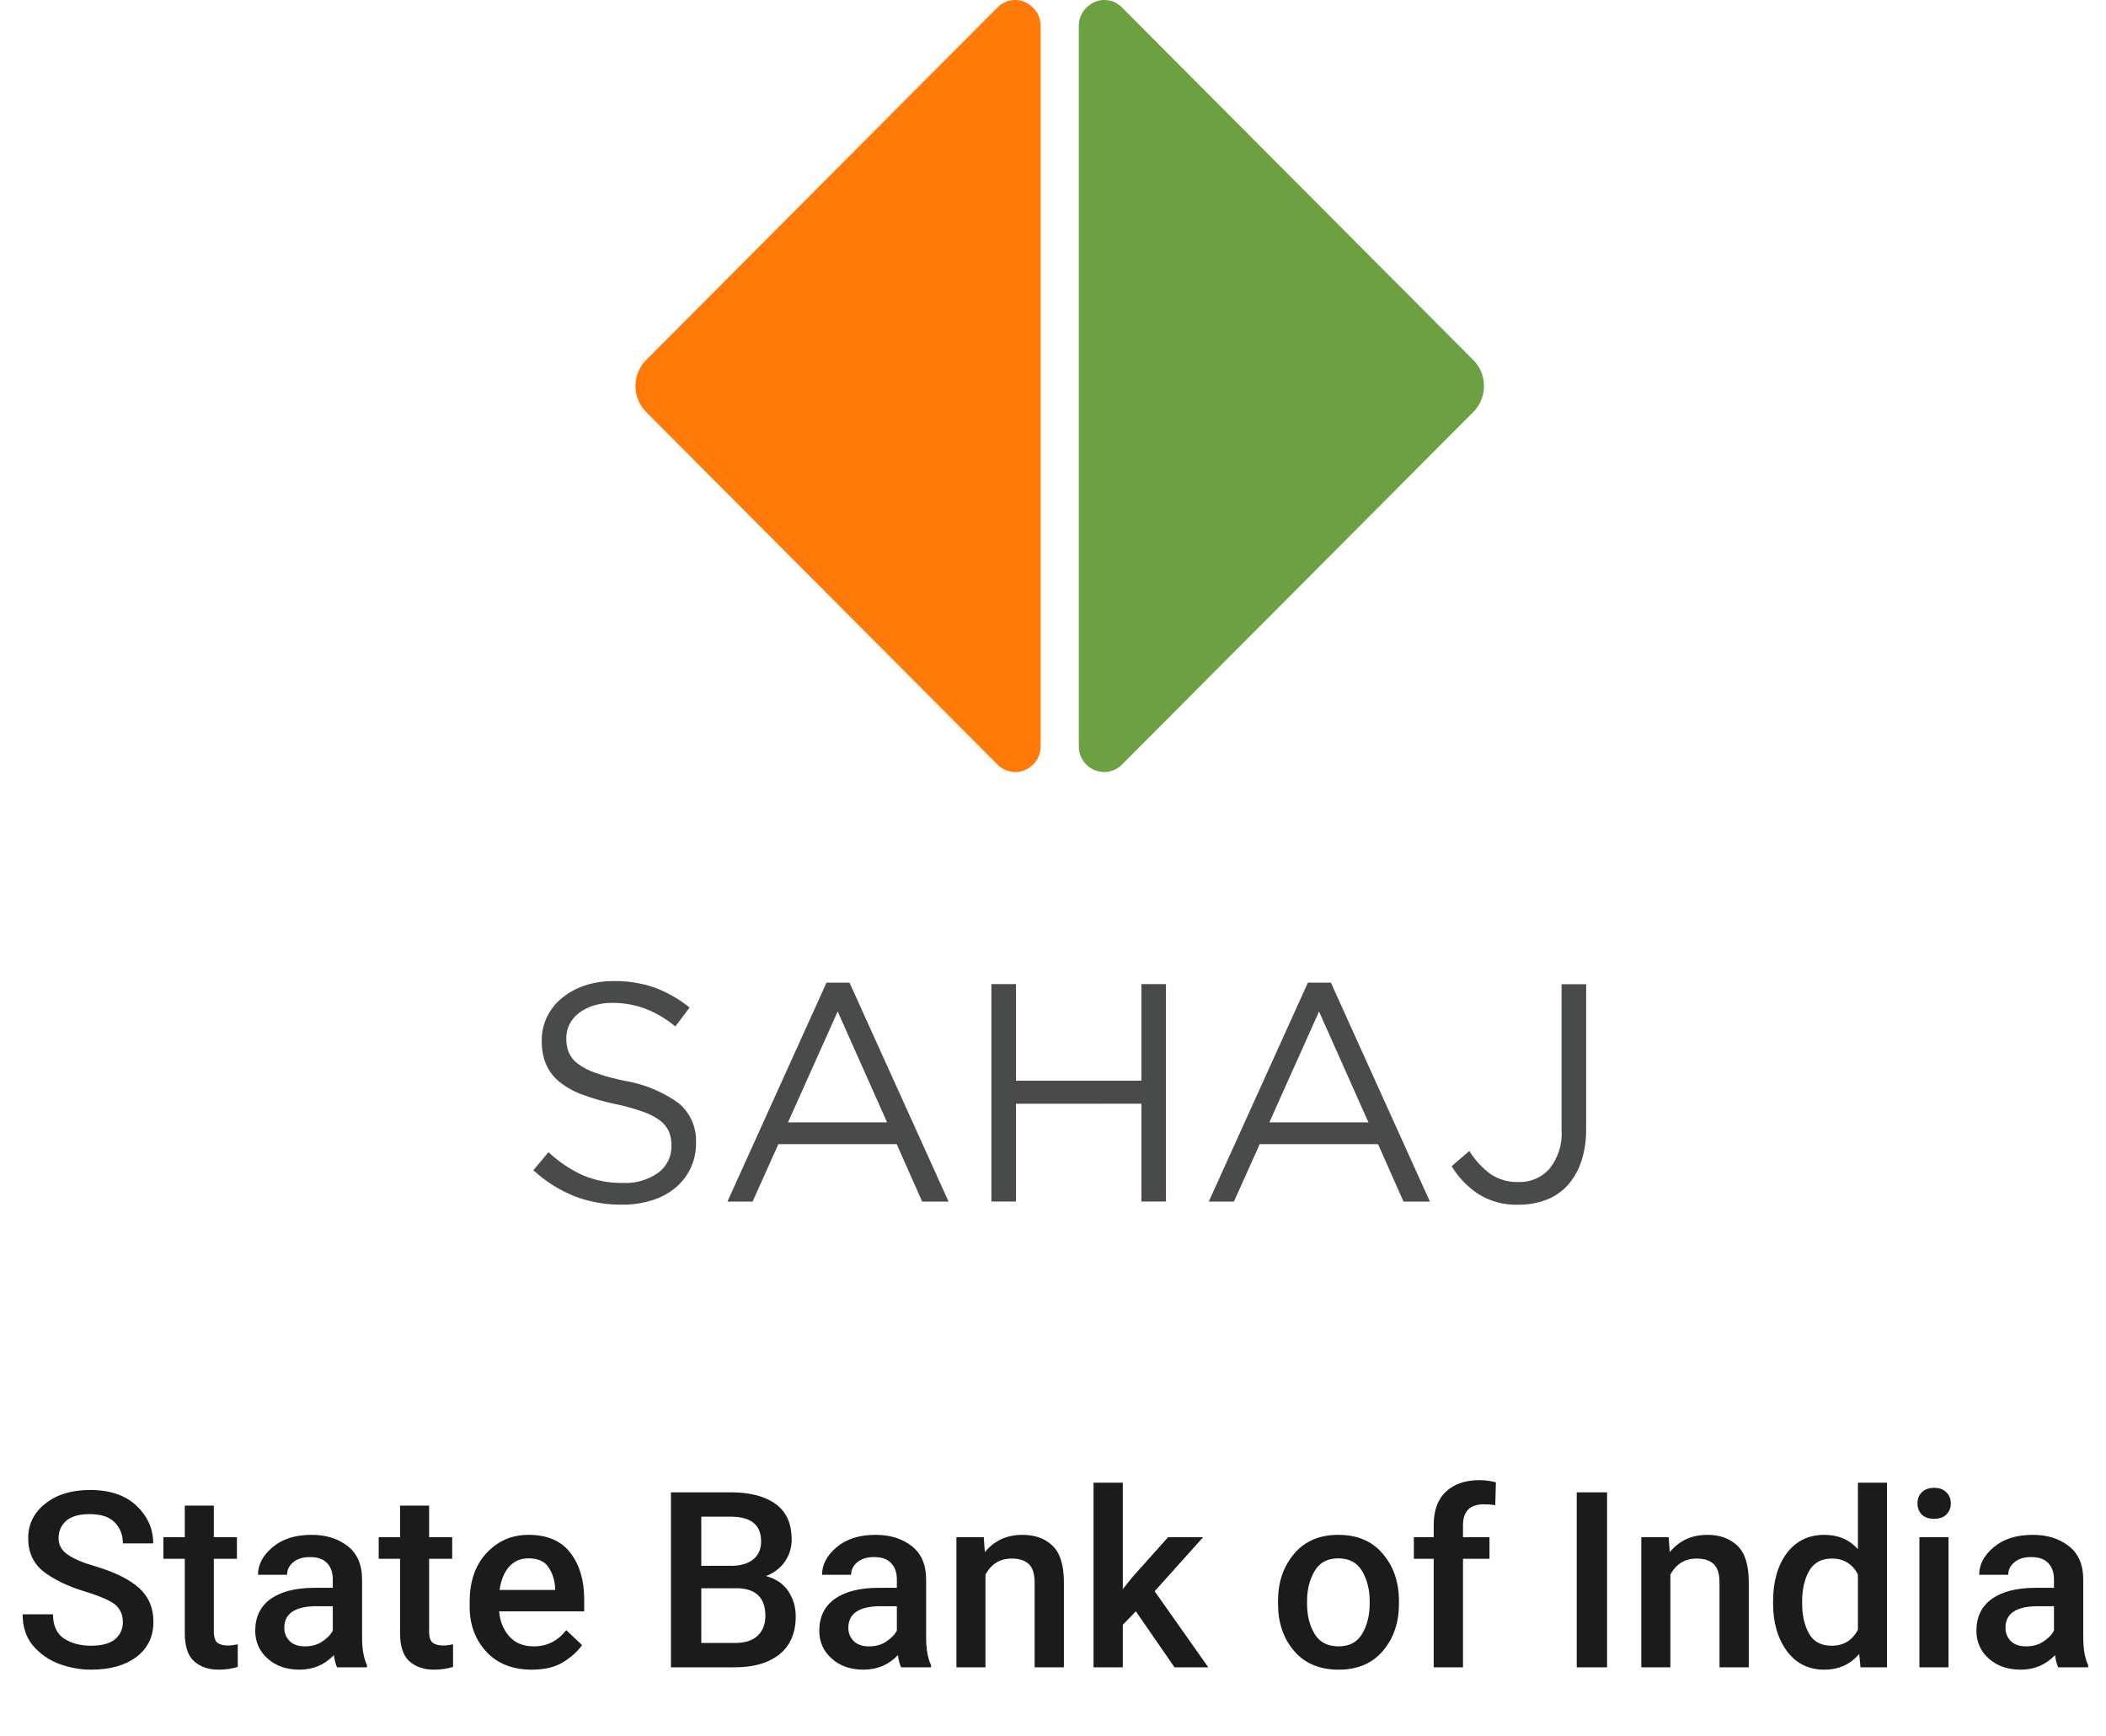
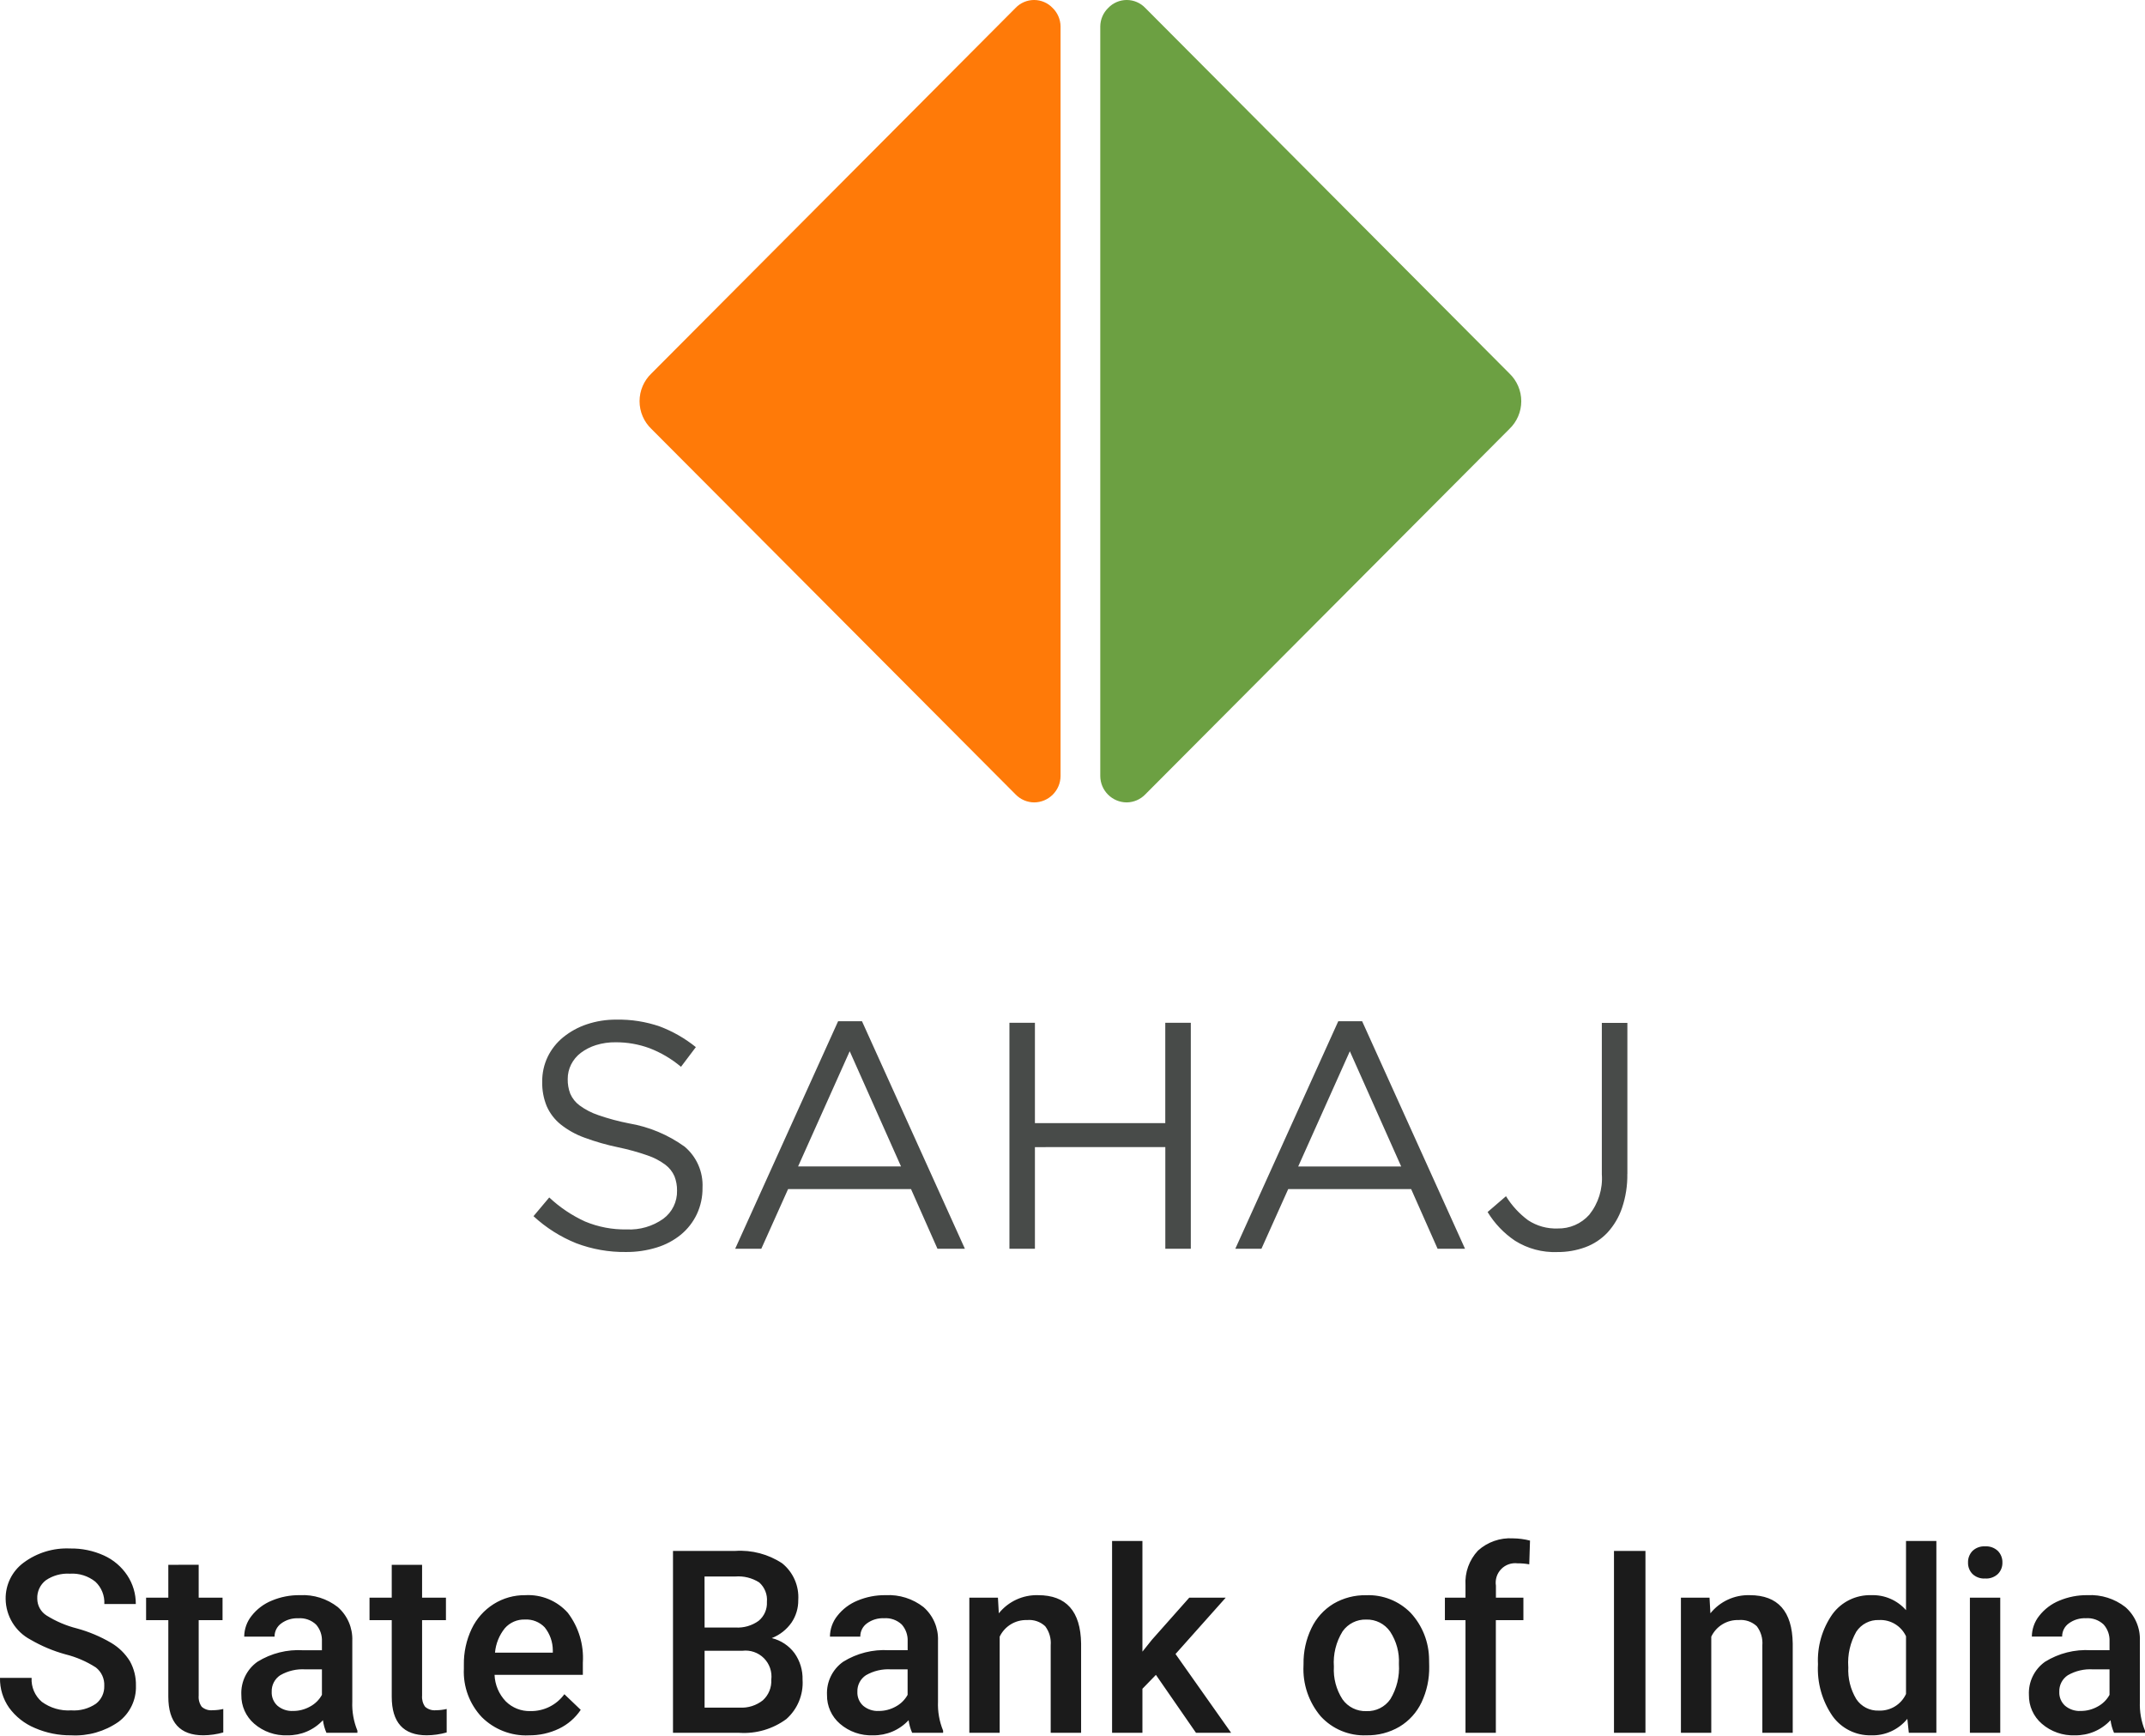
- <svg xmlns="http://www.w3.org/2000/svg" width="154" height="126.934" viewBox="0 0 154 126.934">
-   <g id="Group_15930" data-name="Group 15930" transform="translate(-1283 -211.132)">
-     <g id="Logo_Section" data-name="Logo Section" transform="translate(1307.814 211.132)">
-       <g id="Group_15410" data-name="Group 15410" transform="translate(21.651)">
-         <path id="Path_22575" d="M91.429,54.6a1.869,1.869,0,0,1-1.863,1.863,1.84,1.84,0,0,1-1.3-.559L62.639,30.188a2.7,2.7,0,0,1,0-3.913L88.261.559a1.8,1.8,0,0,1,2.609,0,1.84,1.84,0,0,1,.559,1.3Z" transform="translate(-61.8)" fill="#ff7a08" fill-rule="evenodd" />
-         <path id="Path_22576" d="M96.6,54.6a1.869,1.869,0,0,0,1.863,1.863,1.84,1.84,0,0,0,1.3-.559L125.39,30.188a2.7,2.7,0,0,0,0-3.913L99.768.559a1.8,1.8,0,0,0-2.609,0,1.84,1.84,0,0,0-.559,1.3Z" transform="translate(-64.176)" fill="#6ca042" fill-rule="evenodd" />
+ <svg xmlns="http://www.w3.org/2000/svg" width="150.961" height="122.11" viewBox="0 0 150.961 122.11">
+   <g id="Group_163659" data-name="Group 163659" transform="translate(5703.546 357.934)">
+     <g id="Group_163658" data-name="Group 163658">
+       <g id="Logo_Section" data-name="Logo Section" transform="translate(-5680.186 -357.934)">
+         <g id="Group_15410" data-name="Group 15410" transform="translate(21.651)">
+           <path id="Path_22575" d="M91.429,54.6a1.869,1.869,0,0,1-1.863,1.863,1.84,1.84,0,0,1-1.3-.559L62.639,30.188a2.7,2.7,0,0,1,0-3.913L88.261.559a1.8,1.8,0,0,1,2.609,0,1.84,1.84,0,0,1,.559,1.3Z" transform="translate(-61.8)" fill="#ff7a08" fill-rule="evenodd" />
+           <path id="Path_22576" d="M96.6,54.6a1.869,1.869,0,0,0,1.863,1.863,1.84,1.84,0,0,0,1.3-.559L125.39,30.188a2.7,2.7,0,0,0,0-3.913L99.768.559a1.8,1.8,0,0,0-2.609,0,1.84,1.84,0,0,0-.559,1.3Z" transform="translate(-64.176)" fill="#6ca042" fill-rule="evenodd" />
+         </g>
+         <path id="Path_26052" data-name="Path 26052" d="M5-29.9a2.26,2.26,0,0,1,.238-1.023,2.351,2.351,0,0,1,.681-.819,3.539,3.539,0,0,1,1.067-.546,4.468,4.468,0,0,1,1.4-.2,6.824,6.824,0,0,1,2.35.409,7.76,7.76,0,0,1,2.237,1.317l1.045-1.385A9.269,9.269,0,0,0,11.482-33.6a8.819,8.819,0,0,0-3.054-.481,6.355,6.355,0,0,0-2.089.33,5.305,5.305,0,0,0-1.658.91,4.066,4.066,0,0,0-1.09,1.376,3.96,3.96,0,0,0-.386,1.751,4.288,4.288,0,0,0,.319,1.728A3.425,3.425,0,0,0,4.5-26.711a5.923,5.923,0,0,0,1.673.932,16.516,16.516,0,0,0,2.379.682,16.141,16.141,0,0,1,2.06.569,4.527,4.527,0,0,1,1.263.66,2.032,2.032,0,0,1,.637.807,2.647,2.647,0,0,1,.182,1.012,2.385,2.385,0,0,1-.965,1.979,4.087,4.087,0,0,1-2.577.751,7.248,7.248,0,0,1-2.929-.556A9.376,9.376,0,0,1,3.7-21.568L2.592-20.251A9.853,9.853,0,0,0,5.6-18.346a9.516,9.516,0,0,0,3.486.616,7.146,7.146,0,0,0,2.18-.318,5.007,5.007,0,0,0,1.708-.91,4.218,4.218,0,0,0,1.113-1.433,4.257,4.257,0,0,0,.4-1.865,3.55,3.55,0,0,0-1.26-2.888,9.366,9.366,0,0,0-3.917-1.637,15.763,15.763,0,0,1-2.157-.58,4.816,4.816,0,0,1-1.317-.682,2.028,2.028,0,0,1-.659-.83A2.74,2.74,0,0,1,5-29.9Zm20.71-4.069h-1.68L16.785-17.957h1.839l1.885-4.2h8.652l1.862,4.2h1.93Zm2.748,10.219H21.213l3.633-8.107Zm18.6-1.362v7.153h1.794v-15.9H47.055v7.062H37.881v-7.062H36.087v15.9h1.794V-25.11Zm13.852-8.856h-1.68L51.983-17.957h1.839l1.885-4.2h8.652l1.862,4.2h1.93Zm2.748,10.219H56.411l3.633-8.107Zm15.919.522V-33.853H77.779V-23.2a4.081,4.081,0,0,1-.886,2.85,2.893,2.893,0,0,1-2.225.965,3.542,3.542,0,0,1-2.078-.579,6.076,6.076,0,0,1-1.556-1.692l-1.294,1.113a6.478,6.478,0,0,0,1.93,2.021,5.215,5.215,0,0,0,2.975.795,5.583,5.583,0,0,0,1.976-.341,4.078,4.078,0,0,0,1.56-1.033A4.881,4.881,0,0,0,79.2-20.83,7.094,7.094,0,0,0,79.573-23.225Z" transform="translate(11.595 105.83)" fill="#484b49" stroke="rgba(0,0,0,0)" stroke-width="1" />
      </g>
-       <path id="Path_26052" data-name="Path 26052" d="M5-29.9a2.26,2.26,0,0,1,.238-1.023,2.351,2.351,0,0,1,.681-.819,3.539,3.539,0,0,1,1.067-.546,4.468,4.468,0,0,1,1.4-.2,6.824,6.824,0,0,1,2.35.409,7.76,7.76,0,0,1,2.237,1.317l1.045-1.385A9.269,9.269,0,0,0,11.482-33.6a8.819,8.819,0,0,0-3.054-.481,6.355,6.355,0,0,0-2.089.33,5.305,5.305,0,0,0-1.658.91,4.066,4.066,0,0,0-1.09,1.376,3.96,3.96,0,0,0-.386,1.751,4.288,4.288,0,0,0,.319,1.728A3.425,3.425,0,0,0,4.5-26.711a5.923,5.923,0,0,0,1.673.932,16.516,16.516,0,0,0,2.379.682,16.141,16.141,0,0,1,2.06.569,4.527,4.527,0,0,1,1.263.66,2.032,2.032,0,0,1,.637.807,2.647,2.647,0,0,1,.182,1.012,2.385,2.385,0,0,1-.965,1.979,4.087,4.087,0,0,1-2.577.751,7.248,7.248,0,0,1-2.929-.556A9.376,9.376,0,0,1,3.7-21.568L2.592-20.251A9.853,9.853,0,0,0,5.6-18.346a9.516,9.516,0,0,0,3.486.616,7.146,7.146,0,0,0,2.18-.318,5.007,5.007,0,0,0,1.708-.91,4.218,4.218,0,0,0,1.113-1.433,4.257,4.257,0,0,0,.4-1.865,3.55,3.55,0,0,0-1.26-2.888,9.366,9.366,0,0,0-3.917-1.637,15.763,15.763,0,0,1-2.157-.58,4.816,4.816,0,0,1-1.317-.682,2.028,2.028,0,0,1-.659-.83A2.74,2.74,0,0,1,5-29.9Zm20.71-4.069h-1.68L16.785-17.957h1.839l1.885-4.2h8.652l1.862,4.2h1.93Zm2.748,10.219H21.213l3.633-8.107Zm18.6-1.362v7.153h1.794v-15.9H47.055v7.062H37.881v-7.062H36.087v15.9h1.794V-25.11Zm13.852-8.856h-1.68L51.983-17.957h1.839l1.885-4.2h8.652l1.862,4.2h1.93Zm2.748,10.219H56.411l3.633-8.107Zm15.919.522V-33.853H77.779V-23.2a4.081,4.081,0,0,1-.886,2.85,2.893,2.893,0,0,1-2.225.965,3.542,3.542,0,0,1-2.078-.579,6.076,6.076,0,0,1-1.556-1.692l-1.294,1.113a6.478,6.478,0,0,0,1.93,2.021,5.215,5.215,0,0,0,2.975.795,5.583,5.583,0,0,0,1.976-.341,4.078,4.078,0,0,0,1.56-1.033A4.881,4.881,0,0,0,79.2-20.83,7.094,7.094,0,0,0,79.573-23.225Z" transform="translate(11.595 105.83)" fill="#484b49" stroke="rgba(0,0,0,0)" stroke-width="1" />
-     </g>
-     <g id="Group_162333" data-name="Group 162333" transform="translate(403 -129.934)">
-       <text id="State_Bank_of_India" data-name="State Bank of India" transform="translate(957 463)" fill="#1b1b1b" font-size="18" font-family="Roboto-Medium, Roboto" font-weight="500">
-         <tspan x="-76" y="0">State Bank of India</tspan>
-       </text>
-       <text id="Sahaj" transform="translate(981 462)" fill="#1b1b1b" font-size="18" font-family="NunitoSans-LightItalic, Nunito Sans" font-weight="300" font-style="italic" opacity="0">
-         <tspan x="-21" y="0">Sahaj</tspan>
-       </text>
+       <g id="Group_162333" data-name="Group 162333" transform="translate(-6585 -699)">
+         <path id="Path_26690" data-name="Path 26690" d="M-68.208-3.3A1.545,1.545,0,0,0-68.8-4.6a7.138,7.138,0,0,0-2.14-.923A10.335,10.335,0,0,1-73.4-6.557a3.284,3.284,0,0,1-1.749-2.865,3.118,3.118,0,0,1,1.261-2.549,5.1,5.1,0,0,1,3.274-1,5.53,5.53,0,0,1,2.382.492,3.909,3.909,0,0,1,1.644,1.4,3.6,3.6,0,0,1,.6,2.017h-2.215a2.005,2.005,0,0,0-.628-1.569,2.594,2.594,0,0,0-1.8-.567,2.709,2.709,0,0,0-1.692.466,1.551,1.551,0,0,0-.6,1.3,1.4,1.4,0,0,0,.65,1.173,7.493,7.493,0,0,0,2.145.914,9.865,9.865,0,0,1,2.4,1.011,3.816,3.816,0,0,1,1.327,1.3,3.388,3.388,0,0,1,.422,1.718A3.045,3.045,0,0,1-67.21-.769a5.318,5.318,0,0,1-3.327.945A6.251,6.251,0,0,1-73.09-.338,4.289,4.289,0,0,1-74.9-1.758a3.537,3.537,0,0,1-.646-2.109h2.224A2.07,2.07,0,0,0-72.6-2.18a3.156,3.156,0,0,0,2.065.6,2.742,2.742,0,0,0,1.745-.47A1.517,1.517,0,0,0-68.208-3.3Zm6.645-8.525V-9.51h1.679v1.582h-1.679v5.309a1.169,1.169,0,0,0,.215.787,1,1,0,0,0,.769.242,3.29,3.29,0,0,0,.747-.088V-.026a5.26,5.26,0,0,1-1.406.2Q-63.7.176-63.7-2.54V-7.928h-1.564V-9.51H-63.7v-2.312ZM-52.572,0a3.3,3.3,0,0,1-.246-.888,3.325,3.325,0,0,1-2.5,1.063,3.355,3.355,0,0,1-2.338-.817,2.615,2.615,0,0,1-.905-2.021A2.7,2.7,0,0,1-57.428-5,5.473,5.473,0,0,1-54.2-5.81h1.31v-.624A1.666,1.666,0,0,0-53.3-7.616a1.638,1.638,0,0,0-1.257-.444,1.881,1.881,0,0,0-1.2.365,1.129,1.129,0,0,0-.466.927h-2.136a2.37,2.37,0,0,1,.519-1.463A3.455,3.455,0,0,1-56.426-9.3a4.955,4.955,0,0,1,1.991-.387,3.99,3.99,0,0,1,2.663.839,2.993,2.993,0,0,1,1.02,2.36V-2.2a4.861,4.861,0,0,0,.36,2.048V0Zm-2.347-1.538a2.429,2.429,0,0,0,1.191-.308,2.055,2.055,0,0,0,.839-.826V-4.465H-54.04a3.148,3.148,0,0,0-1.784.413,1.338,1.338,0,0,0-.6,1.169,1.248,1.248,0,0,0,.409.98A1.583,1.583,0,0,0-54.918-1.538Zm9.079-10.283V-9.51h1.679v1.582h-1.679v5.309a1.169,1.169,0,0,0,.215.787,1,1,0,0,0,.769.242,3.29,3.29,0,0,0,.747-.088V-.026a5.26,5.26,0,0,1-1.406.2q-2.461,0-2.461-2.716V-7.928H-49.54V-9.51h1.564v-2.312Zm7.5,12A4.419,4.419,0,0,1-41.634-1.1,4.639,4.639,0,0,1-42.9-4.509v-.264a5.706,5.706,0,0,1,.549-2.544A4.181,4.181,0,0,1-40.8-9.062a4.078,4.078,0,0,1,2.215-.624,3.733,3.733,0,0,1,3,1.239,5.24,5.24,0,0,1,1.059,3.507v.861h-6.214a2.856,2.856,0,0,0,.787,1.863,2.362,2.362,0,0,0,1.736.686,2.892,2.892,0,0,0,2.391-1.187l1.151,1.1A3.845,3.845,0,0,1-36.2-.294,4.774,4.774,0,0,1-38.342.176ZM-38.6-7.972a1.8,1.8,0,0,0-1.419.615,3.189,3.189,0,0,0-.69,1.714h4.069V-5.8a2.6,2.6,0,0,0-.571-1.622A1.785,1.785,0,0,0-38.6-7.972ZM-28.182,0V-12.8H-23.8a5.354,5.354,0,0,1,3.3.87,3.065,3.065,0,0,1,1.134,2.593,2.763,2.763,0,0,1-.475,1.582,3.055,3.055,0,0,1-1.389,1.09,2.825,2.825,0,0,1,1.6,1.059,3.085,3.085,0,0,1,.567,1.868A3.407,3.407,0,0,1-20.206-.967,5.025,5.025,0,0,1-23.515,0Zm2.224-5.774v4h2.47a2.39,2.39,0,0,0,1.635-.519,1.82,1.82,0,0,0,.589-1.441A1.826,1.826,0,0,0-23.3-5.774Zm0-1.635h2.18a2.521,2.521,0,0,0,1.622-.47,1.611,1.611,0,0,0,.584-1.332,1.633,1.633,0,0,0-.541-1.371A2.73,2.73,0,0,0-23.8-11h-2.162ZM-11.351,0A3.3,3.3,0,0,1-11.6-.888a3.325,3.325,0,0,1-2.5,1.063,3.355,3.355,0,0,1-2.338-.817,2.615,2.615,0,0,1-.905-2.021A2.7,2.7,0,0,1-16.207-5a5.473,5.473,0,0,1,3.23-.813h1.31v-.624a1.666,1.666,0,0,0-.413-1.182,1.638,1.638,0,0,0-1.257-.444,1.881,1.881,0,0,0-1.2.365A1.129,1.129,0,0,0-15-6.768h-2.136a2.37,2.37,0,0,1,.519-1.463A3.455,3.455,0,0,1-15.205-9.3a4.955,4.955,0,0,1,1.991-.387,3.99,3.99,0,0,1,2.663.839,2.993,2.993,0,0,1,1.02,2.36V-2.2a4.861,4.861,0,0,0,.36,2.048V0ZM-13.7-1.538a2.429,2.429,0,0,0,1.191-.308,2.055,2.055,0,0,0,.839-.826V-4.465h-1.151a3.148,3.148,0,0,0-1.784.413,1.338,1.338,0,0,0-.6,1.169,1.248,1.248,0,0,0,.409.98A1.583,1.583,0,0,0-13.7-1.538ZM-5.313-9.51l.062,1.1A3.419,3.419,0,0,1-2.483-9.686q2.971,0,3.023,3.4V0H-1.6V-6.161A1.958,1.958,0,0,0-1.986-7.5a1.645,1.645,0,0,0-1.279-.435A2.058,2.058,0,0,0-5.19-6.768V0H-7.326V-9.51ZM5.805-4.078,4.856-3.1V0H2.72V-13.5H4.856v7.787l.668-.835L8.152-9.51h2.566L7.185-5.546,11.1,0H8.626Zm10.389-.765a5.607,5.607,0,0,1,.554-2.518A4.044,4.044,0,0,1,18.3-9.083a4.383,4.383,0,0,1,2.3-.6A4.154,4.154,0,0,1,23.73-8.446a4.874,4.874,0,0,1,1.3,3.287l.009.5A5.658,5.658,0,0,1,24.5-2.145,4,4,0,0,1,22.948-.431a4.415,4.415,0,0,1-2.325.606A4.125,4.125,0,0,1,17.4-1.165a5.133,5.133,0,0,1-1.208-3.573Zm2.136.185a3.832,3.832,0,0,0,.606,2.3,1.971,1.971,0,0,0,1.688.831,1.95,1.95,0,0,0,1.683-.844,4.232,4.232,0,0,0,.6-2.47,3.782,3.782,0,0,0-.62-2.285,1.979,1.979,0,0,0-1.683-.844,1.96,1.96,0,0,0-1.661.831A4.152,4.152,0,0,0,18.33-4.658ZM27.593,0V-7.928h-1.45V-9.51h1.45v-.87a3.266,3.266,0,0,1,.879-2.443,3.367,3.367,0,0,1,2.461-.861,4.936,4.936,0,0,1,1.2.158l-.053,1.67a4.207,4.207,0,0,0-.817-.07,1.371,1.371,0,0,0-1.529,1.573v.844h1.934v1.582H29.729V0ZM40.258,0H38.043V-12.8h2.215Zm4.509-9.51.062,1.1A3.419,3.419,0,0,1,47.6-9.686q2.971,0,3.023,3.4V0H48.485V-6.161a1.958,1.958,0,0,0-.391-1.34,1.645,1.645,0,0,0-1.279-.435A2.058,2.058,0,0,0,44.89-6.768V0H42.754V-9.51ZM52.4-4.825a5.654,5.654,0,0,1,1.02-3.529,3.267,3.267,0,0,1,2.733-1.332,3.1,3.1,0,0,1,2.443,1.055V-13.5h2.136V0H58.794l-.105-.984A3.148,3.148,0,0,1,56.131.176a3.248,3.248,0,0,1-2.7-1.345A5.861,5.861,0,0,1,52.4-4.825Zm2.136.185a3.958,3.958,0,0,0,.558,2.263,1.811,1.811,0,0,0,1.586.813,2.017,2.017,0,0,0,1.916-1.169V-6.794a1.986,1.986,0,0,0-1.9-1.143,1.824,1.824,0,0,0-1.6.822A4.408,4.408,0,0,0,54.532-4.641ZM65.228,0H63.092V-9.51h2.136ZM62.96-11.979a1.133,1.133,0,0,1,.312-.817,1.179,1.179,0,0,1,.892-.325,1.193,1.193,0,0,1,.9.325,1.125,1.125,0,0,1,.316.817,1.1,1.1,0,0,1-.316.8,1.2,1.2,0,0,1-.9.321,1.188,1.188,0,0,1-.892-.321A1.107,1.107,0,0,1,62.96-11.979ZM73.235,0a3.3,3.3,0,0,1-.246-.888,3.325,3.325,0,0,1-2.5,1.063,3.355,3.355,0,0,1-2.338-.817,2.615,2.615,0,0,1-.905-2.021A2.7,2.7,0,0,1,68.379-5a5.473,5.473,0,0,1,3.23-.813h1.31v-.624a1.666,1.666,0,0,0-.413-1.182,1.638,1.638,0,0,0-1.257-.444,1.881,1.881,0,0,0-1.2.365,1.129,1.129,0,0,0-.466.927H67.452a2.37,2.37,0,0,1,.519-1.463A3.455,3.455,0,0,1,69.381-9.3a4.955,4.955,0,0,1,1.991-.387,3.99,3.99,0,0,1,2.663.839,2.993,2.993,0,0,1,1.02,2.36V-2.2a4.861,4.861,0,0,0,.36,2.048V0ZM70.888-1.538a2.429,2.429,0,0,0,1.191-.308,2.055,2.055,0,0,0,.839-.826V-4.465H71.767a3.148,3.148,0,0,0-1.784.413,1.338,1.338,0,0,0-.6,1.169,1.248,1.248,0,0,0,.409.98A1.583,1.583,0,0,0,70.888-1.538Z" transform="translate(957 463)" fill="#1b1b1b" />
+       </g>
    </g>
  </g>
</svg>
